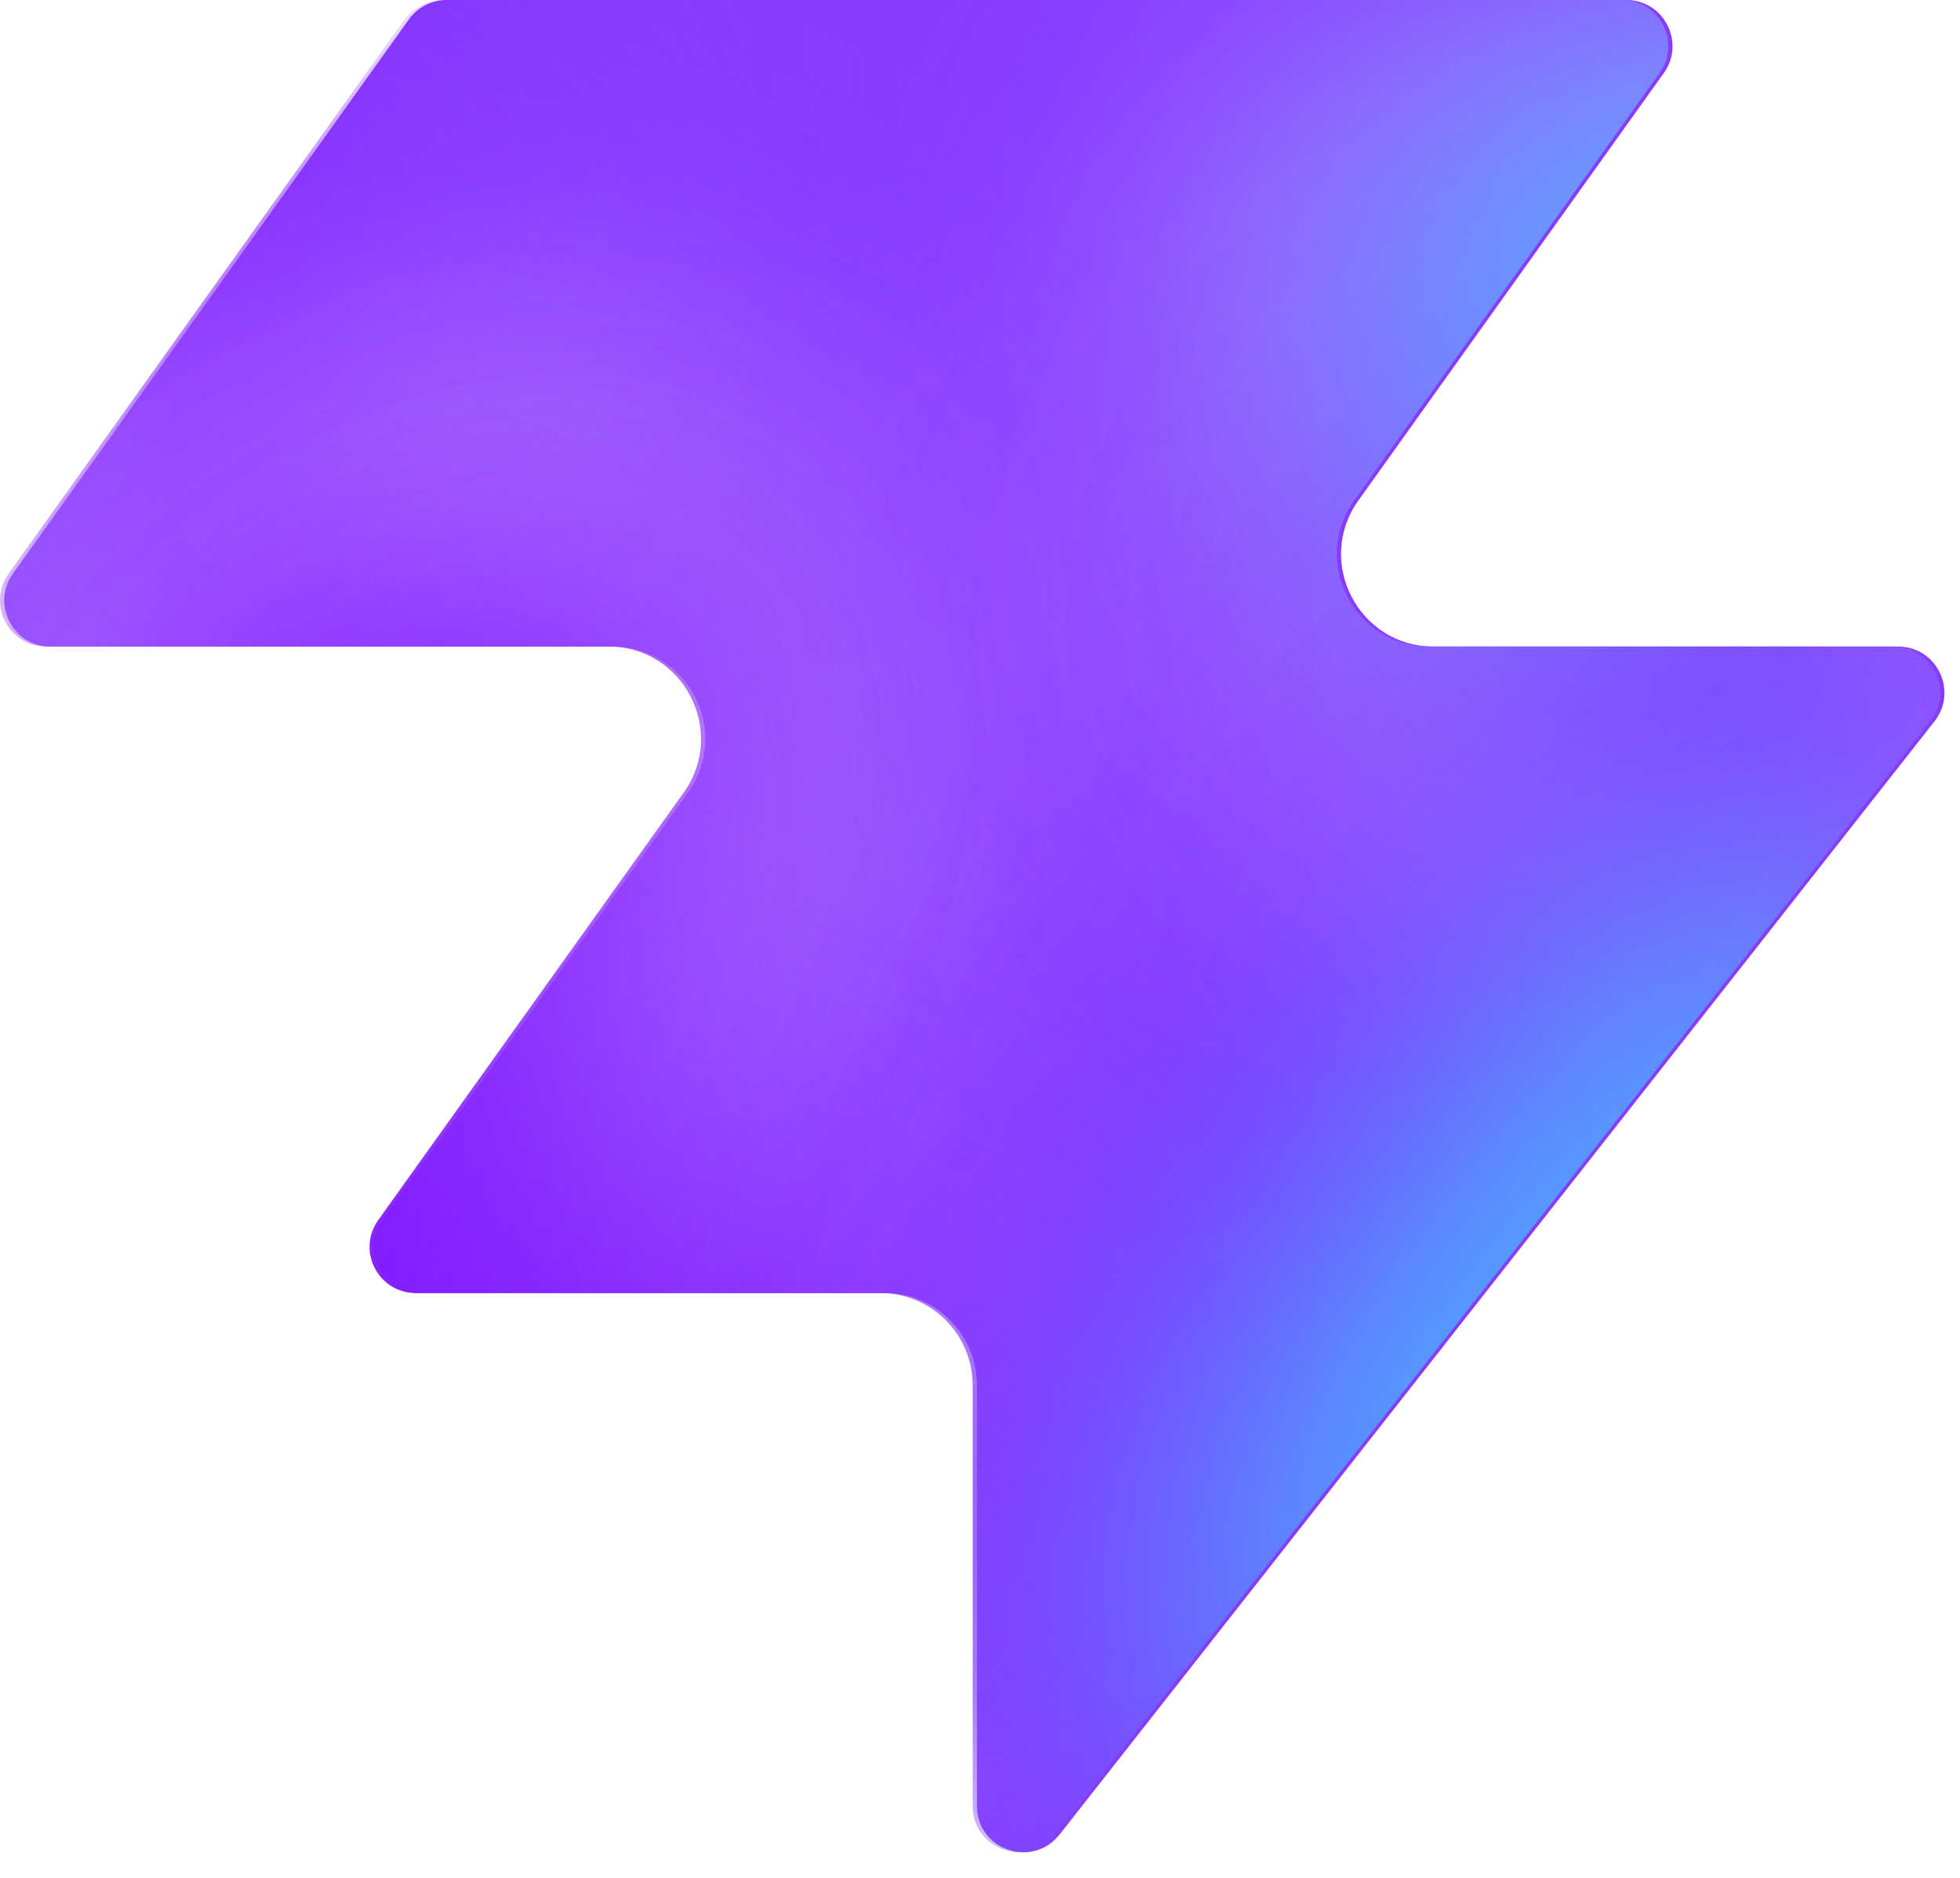
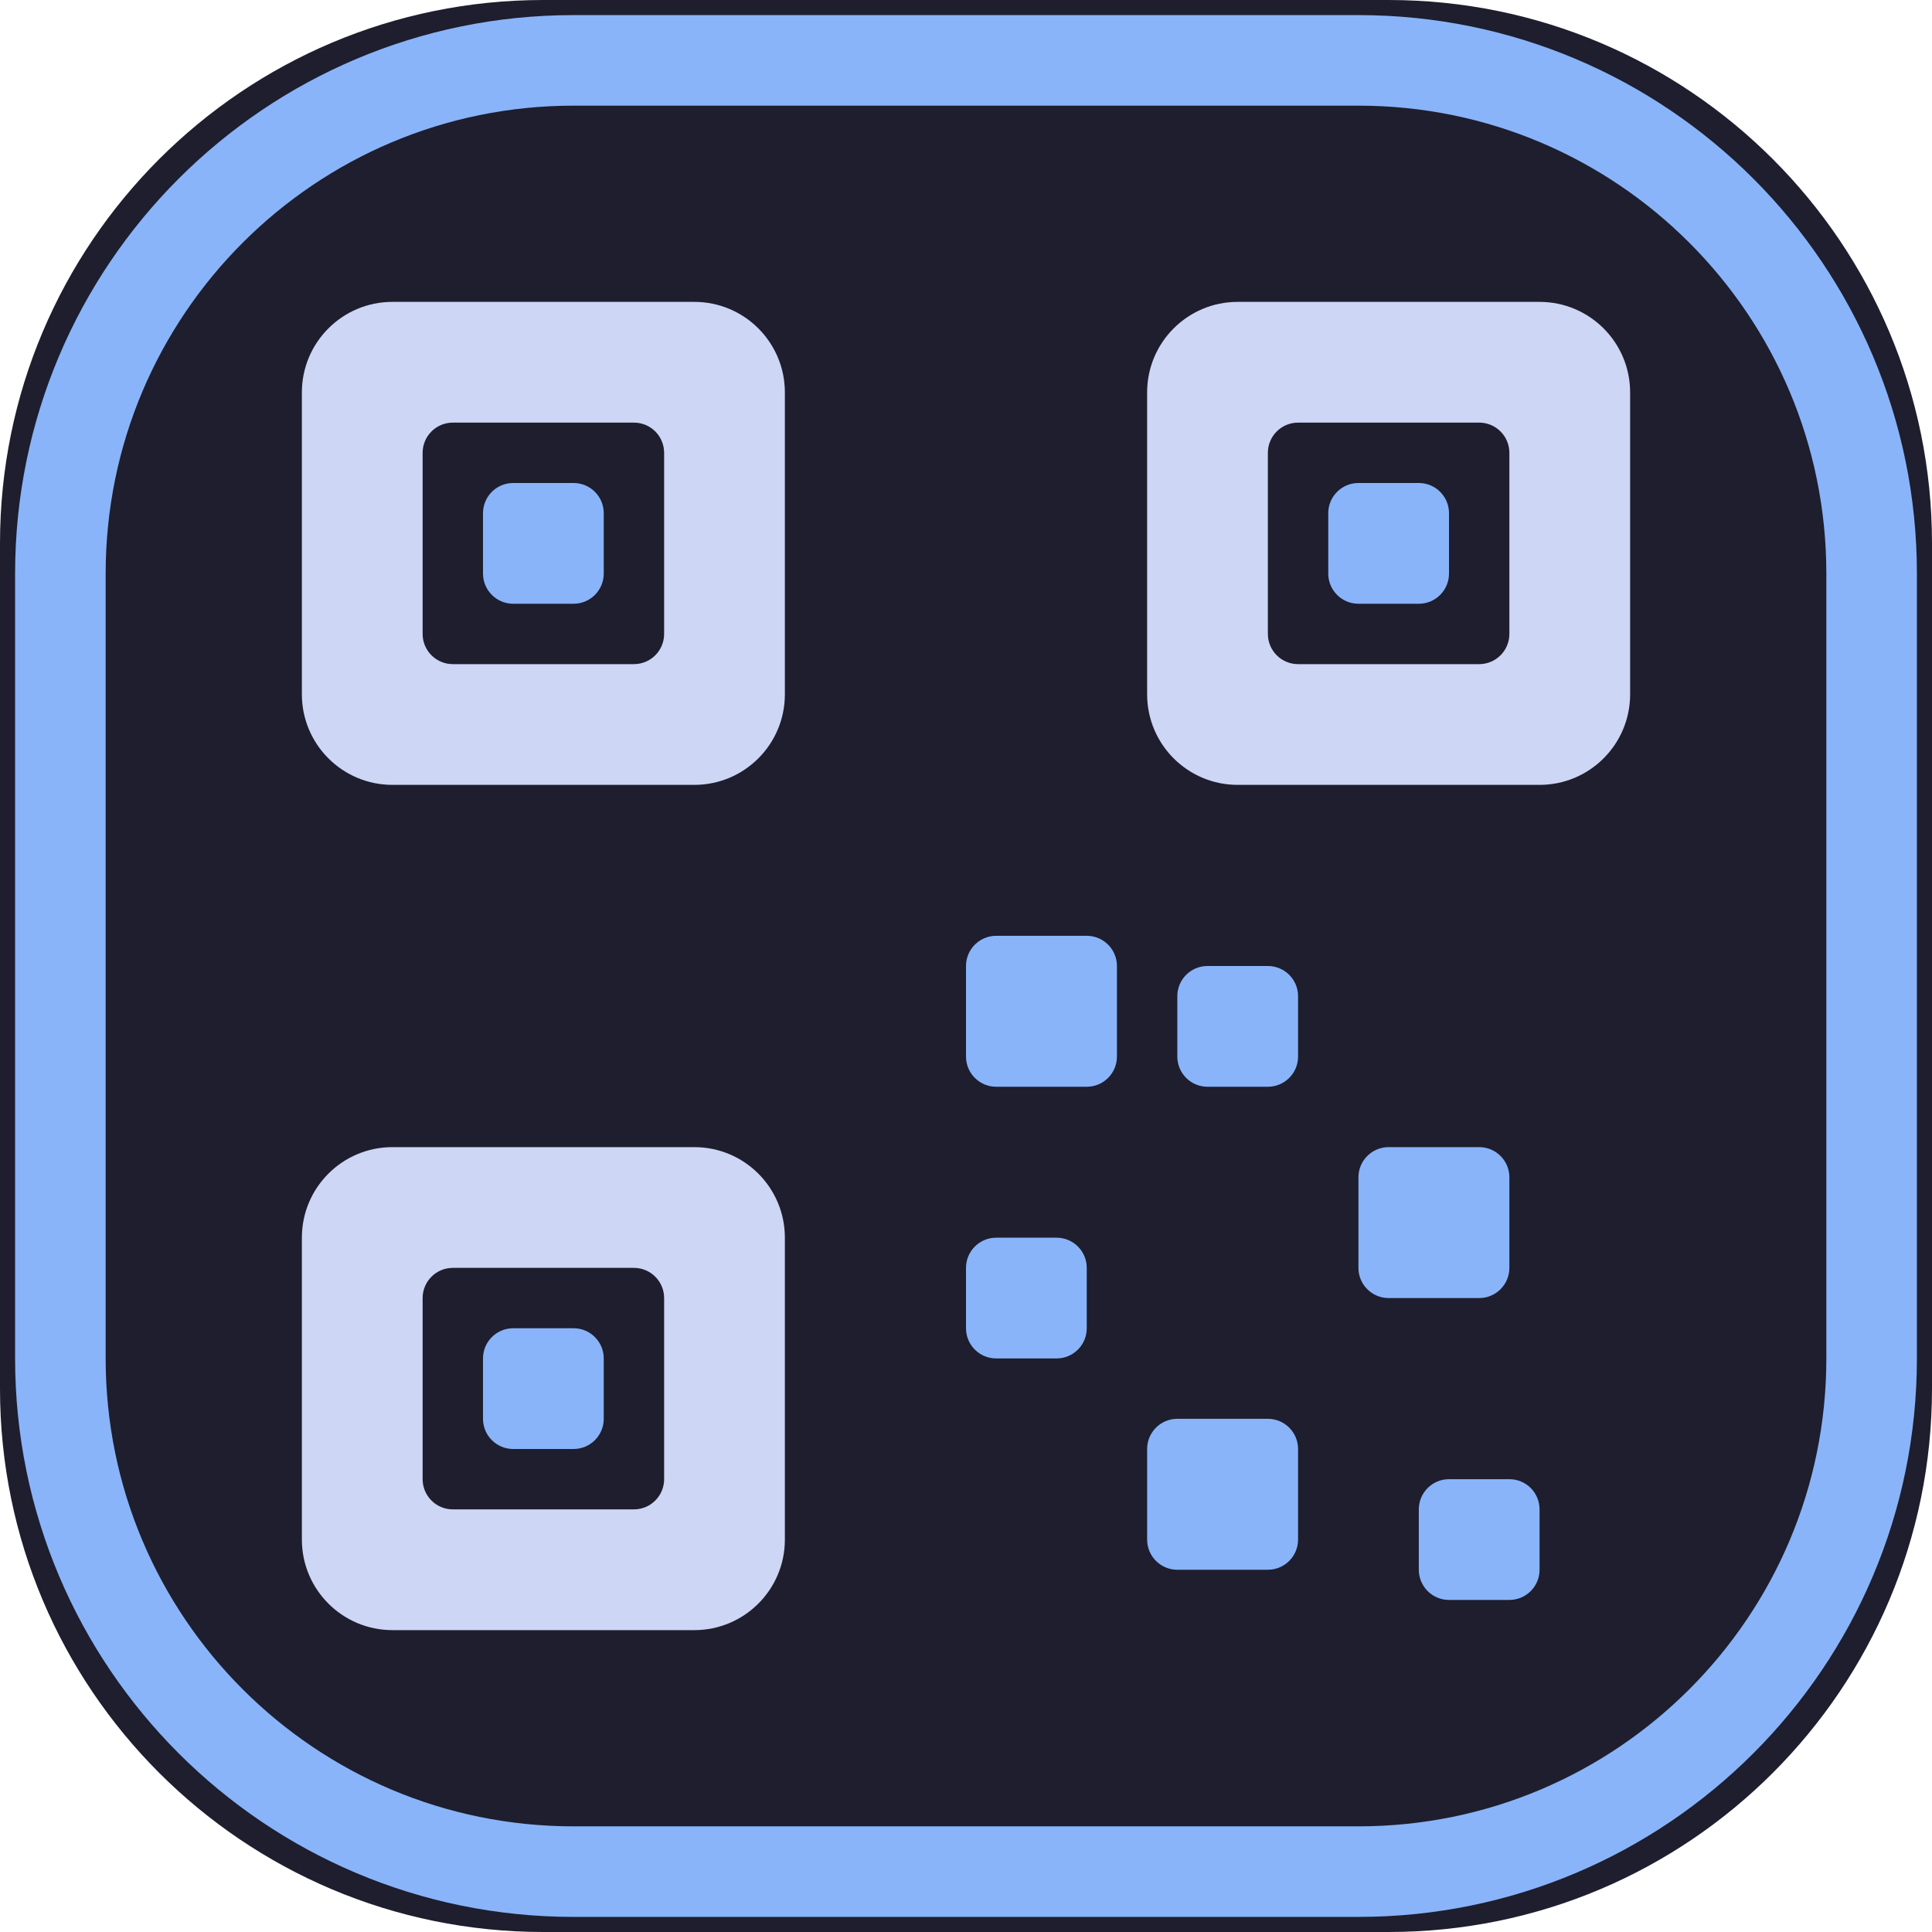
- <svg xmlns="http://www.w3.org/2000/svg" width="48" height="46" fill="none" viewBox="0 0 48 46">
-   <path fill="#863bff" d="M25.946 44.938c-.664.845-2.021.375-2.021-.698V33.937a2.26 2.26 0 0 0-2.262-2.262H10.287c-.92 0-1.456-1.04-.92-1.788l7.48-10.471c1.07-1.497 0-3.578-1.842-3.578H1.237c-.92 0-1.456-1.04-.92-1.788L10.013.474c.214-.297.556-.474.92-.474h28.894c.92 0 1.456 1.04.92 1.788l-7.48 10.471c-1.07 1.498 0 3.579 1.842 3.579h11.377c.943 0 1.473 1.088.89 1.83L25.947 44.94z" style="fill:#863bff;fill:color(display-p3 .525 .23 1);fill-opacity:1" />
-   <mask id="a" width="48" height="46" x="0" y="0" maskUnits="userSpaceOnUse" style="mask-type:alpha">
-     <path fill="#000" d="M25.842 44.938c-.664.844-2.021.375-2.021-.698V33.937a2.26 2.26 0 0 0-2.262-2.262H10.183c-.92 0-1.456-1.04-.92-1.788l7.48-10.471c1.07-1.498 0-3.579-1.842-3.579H1.133c-.92 0-1.456-1.04-.92-1.787L9.91.473c.214-.297.556-.474.92-.474h28.894c.92 0 1.456 1.04.92 1.788l-7.48 10.471c-1.07 1.498 0 3.578 1.842 3.578h11.377c.943 0 1.473 1.088.89 1.832L25.843 44.94z" style="fill:#000;fill-opacity:1" />
-   </mask>
-   <g mask="url(#a)">
-     <g filter="url(#b)">
-       <ellipse cx="5.508" cy="14.704" fill="#ede6ff" rx="5.508" ry="14.704" style="fill:#ede6ff;fill:color(display-p3 .927 .903 1);fill-opacity:1" transform="matrix(.00324 1 1 -.00324 -4.47 31.516)" />
-     </g>
-     <g filter="url(#c)">
-       <ellipse cx="10.399" cy="29.851" fill="#ede6ff" rx="10.399" ry="29.851" style="fill:#ede6ff;fill:color(display-p3 .927 .903 1);fill-opacity:1" transform="matrix(.00324 1 1 -.00324 -39.328 7.883)" />
-     </g>
-     <g filter="url(#d)">
-       <ellipse cx="5.508" cy="30.487" fill="#7e14ff" rx="5.508" ry="30.487" style="fill:#7e14ff;fill:color(display-p3 .492 .077 1);fill-opacity:1" transform="rotate(89.814 -25.913 -14.639)scale(1 -1)" />
-     </g>
-     <g filter="url(#e)">
-       <ellipse cx="5.508" cy="30.599" fill="#7e14ff" rx="5.508" ry="30.599" style="fill:#7e14ff;fill:color(display-p3 .492 .077 1);fill-opacity:1" transform="rotate(89.814 -32.644 -3.334)scale(1 -1)" />
-     </g>
-     <g filter="url(#f)">
-       <ellipse cx="5.508" cy="30.599" fill="#7e14ff" rx="5.508" ry="30.599" style="fill:#7e14ff;fill:color(display-p3 .492 .077 1);fill-opacity:1" transform="matrix(.00324 1 1 -.00324 -34.34 30.47)" />
-     </g>
-     <g filter="url(#g)">
-       <ellipse cx="14.072" cy="22.078" fill="#ede6ff" rx="14.072" ry="22.078" style="fill:#ede6ff;fill:color(display-p3 .927 .903 1);fill-opacity:1" transform="rotate(93.35 24.506 48.493)scale(-1 1)" />
-     </g>
-     <g filter="url(#h)">
-       <ellipse cx="3.47" cy="21.501" fill="#7e14ff" rx="3.47" ry="21.501" style="fill:#7e14ff;fill:color(display-p3 .492 .077 1);fill-opacity:1" transform="rotate(89.009 28.708 47.59)scale(-1 1)" />
-     </g>
-     <g filter="url(#i)">
-       <ellipse cx="3.47" cy="21.501" fill="#7e14ff" rx="3.47" ry="21.501" style="fill:#7e14ff;fill:color(display-p3 .492 .077 1);fill-opacity:1" transform="rotate(89.009 28.708 47.59)scale(-1 1)" />
-     </g>
-     <g filter="url(#j)">
-       <ellipse cx=".387" cy="8.972" fill="#7e14ff" rx="4.407" ry="29.108" style="fill:#7e14ff;fill:color(display-p3 .492 .077 1);fill-opacity:1" transform="rotate(39.51 .387 8.972)" />
-     </g>
-     <g filter="url(#k)">
-       <ellipse cx="47.523" cy="-6.092" fill="#7e14ff" rx="4.407" ry="29.108" style="fill:#7e14ff;fill:color(display-p3 .492 .077 1);fill-opacity:1" transform="rotate(37.892 47.523 -6.092)" />
-     </g>
-     <g filter="url(#l)">
-       <ellipse cx="41.412" cy="6.333" fill="#47bfff" rx="5.971" ry="9.665" style="fill:#47bfff;fill:color(display-p3 .28 .748 1);fill-opacity:1" transform="rotate(37.892 41.412 6.333)" />
-     </g>
-     <g filter="url(#m)">
-       <ellipse cx="-1.879" cy="38.332" fill="#7e14ff" rx="4.407" ry="29.108" style="fill:#7e14ff;fill:color(display-p3 .492 .077 1);fill-opacity:1" transform="rotate(37.892 -1.88 38.332)" />
-     </g>
-     <g filter="url(#n)">
-       <ellipse cx="-1.879" cy="38.332" fill="#7e14ff" rx="4.407" ry="29.108" style="fill:#7e14ff;fill:color(display-p3 .492 .077 1);fill-opacity:1" transform="rotate(37.892 -1.88 38.332)" />
-     </g>
-     <g filter="url(#o)">
-       <ellipse cx="35.651" cy="29.907" fill="#7e14ff" rx="4.407" ry="29.108" style="fill:#7e14ff;fill:color(display-p3 .492 .077 1);fill-opacity:1" transform="rotate(37.892 35.651 29.907)" />
-     </g>
-     <g filter="url(#p)">
-       <ellipse cx="38.418" cy="32.4" fill="#47bfff" rx="5.971" ry="15.297" style="fill:#47bfff;fill:color(display-p3 .28 .748 1);fill-opacity:1" transform="rotate(37.892 38.418 32.4)" />
-     </g>
+ <svg xmlns="http://www.w3.org/2000/svg" width="1024" height="1024" viewBox="0 0 64 64">
+   <rect width="64" height="64" rx="18" fill="#1e1e2e" />
+   <rect x="2" y="2" width="60" height="60" rx="17" fill="none" stroke="#89b4fa" stroke-width="3" />
+   <g fill="#cdd6f4">
+     <rect x="10" y="10" width="16" height="16" rx="3" />
+     <rect x="38" y="10" width="16" height="16" rx="3" />
+     <rect x="10" y="38" width="16" height="16" rx="3" />
  </g>
-   <defs>
-     <filter id="b" width="60.045" height="41.654" x="-19.77" y="16.149" color-interpolation-filters="sRGB" filterUnits="userSpaceOnUse">
-       <feFlood flood-opacity="0" result="BackgroundImageFix" />
-       <feBlend in="SourceGraphic" in2="BackgroundImageFix" result="shape" />
-       <feGaussianBlur result="effect1_foregroundBlur_2002_17158" stdDeviation="7.659" />
-     </filter>
-     <filter id="c" width="90.34" height="51.437" x="-54.613" y="-7.533" color-interpolation-filters="sRGB" filterUnits="userSpaceOnUse">
-       <feFlood flood-opacity="0" result="BackgroundImageFix" />
-       <feBlend in="SourceGraphic" in2="BackgroundImageFix" result="shape" />
-       <feGaussianBlur result="effect1_foregroundBlur_2002_17158" stdDeviation="7.659" />
-     </filter>
-     <filter id="d" width="79.355" height="29.4" x="-49.64" y="2.03" color-interpolation-filters="sRGB" filterUnits="userSpaceOnUse">
-       <feFlood flood-opacity="0" result="BackgroundImageFix" />
-       <feBlend in="SourceGraphic" in2="BackgroundImageFix" result="shape" />
-       <feGaussianBlur result="effect1_foregroundBlur_2002_17158" stdDeviation="4.596" />
-     </filter>
-     <filter id="e" width="79.579" height="29.4" x="-45.045" y="20.029" color-interpolation-filters="sRGB" filterUnits="userSpaceOnUse">
-       <feFlood flood-opacity="0" result="BackgroundImageFix" />
-       <feBlend in="SourceGraphic" in2="BackgroundImageFix" result="shape" />
-       <feGaussianBlur result="effect1_foregroundBlur_2002_17158" stdDeviation="4.596" />
-     </filter>
-     <filter id="f" width="79.579" height="29.4" x="-43.513" y="21.178" color-interpolation-filters="sRGB" filterUnits="userSpaceOnUse">
-       <feFlood flood-opacity="0" result="BackgroundImageFix" />
-       <feBlend in="SourceGraphic" in2="BackgroundImageFix" result="shape" />
-       <feGaussianBlur result="effect1_foregroundBlur_2002_17158" stdDeviation="4.596" />
-     </filter>
-     <filter id="g" width="74.749" height="58.852" x="15.756" y="-17.901" color-interpolation-filters="sRGB" filterUnits="userSpaceOnUse">
-       <feFlood flood-opacity="0" result="BackgroundImageFix" />
-       <feBlend in="SourceGraphic" in2="BackgroundImageFix" result="shape" />
-       <feGaussianBlur result="effect1_foregroundBlur_2002_17158" stdDeviation="7.659" />
-     </filter>
-     <filter id="h" width="61.377" height="25.362" x="23.548" y="2.284" color-interpolation-filters="sRGB" filterUnits="userSpaceOnUse">
-       <feFlood flood-opacity="0" result="BackgroundImageFix" />
-       <feBlend in="SourceGraphic" in2="BackgroundImageFix" result="shape" />
-       <feGaussianBlur result="effect1_foregroundBlur_2002_17158" stdDeviation="4.596" />
-     </filter>
-     <filter id="i" width="61.377" height="25.362" x="23.548" y="2.284" color-interpolation-filters="sRGB" filterUnits="userSpaceOnUse">
-       <feFlood flood-opacity="0" result="BackgroundImageFix" />
-       <feBlend in="SourceGraphic" in2="BackgroundImageFix" result="shape" />
-       <feGaussianBlur result="effect1_foregroundBlur_2002_17158" stdDeviation="4.596" />
-     </filter>
-     <filter id="j" width="56.045" height="63.649" x="-27.636" y="-22.853" color-interpolation-filters="sRGB" filterUnits="userSpaceOnUse">
-       <feFlood flood-opacity="0" result="BackgroundImageFix" />
-       <feBlend in="SourceGraphic" in2="BackgroundImageFix" result="shape" />
-       <feGaussianBlur result="effect1_foregroundBlur_2002_17158" stdDeviation="4.596" />
-     </filter>
-     <filter id="k" width="54.814" height="64.646" x="20.116" y="-38.415" color-interpolation-filters="sRGB" filterUnits="userSpaceOnUse">
-       <feFlood flood-opacity="0" result="BackgroundImageFix" />
-       <feBlend in="SourceGraphic" in2="BackgroundImageFix" result="shape" />
-       <feGaussianBlur result="effect1_foregroundBlur_2002_17158" stdDeviation="4.596" />
-     </filter>
-     <filter id="l" width="33.541" height="35.313" x="24.641" y="-11.323" color-interpolation-filters="sRGB" filterUnits="userSpaceOnUse">
-       <feFlood flood-opacity="0" result="BackgroundImageFix" />
-       <feBlend in="SourceGraphic" in2="BackgroundImageFix" result="shape" />
-       <feGaussianBlur result="effect1_foregroundBlur_2002_17158" stdDeviation="4.596" />
-     </filter>
-     <filter id="m" width="54.814" height="64.646" x="-29.286" y="6.009" color-interpolation-filters="sRGB" filterUnits="userSpaceOnUse">
-       <feFlood flood-opacity="0" result="BackgroundImageFix" />
-       <feBlend in="SourceGraphic" in2="BackgroundImageFix" result="shape" />
-       <feGaussianBlur result="effect1_foregroundBlur_2002_17158" stdDeviation="4.596" />
-     </filter>
-     <filter id="n" width="54.814" height="64.646" x="-29.286" y="6.009" color-interpolation-filters="sRGB" filterUnits="userSpaceOnUse">
-       <feFlood flood-opacity="0" result="BackgroundImageFix" />
-       <feBlend in="SourceGraphic" in2="BackgroundImageFix" result="shape" />
-       <feGaussianBlur result="effect1_foregroundBlur_2002_17158" stdDeviation="4.596" />
-     </filter>
-     <filter id="o" width="54.814" height="64.646" x="8.244" y="-2.416" color-interpolation-filters="sRGB" filterUnits="userSpaceOnUse">
-       <feFlood flood-opacity="0" result="BackgroundImageFix" />
-       <feBlend in="SourceGraphic" in2="BackgroundImageFix" result="shape" />
-       <feGaussianBlur result="effect1_foregroundBlur_2002_17158" stdDeviation="4.596" />
-     </filter>
-     <filter id="p" width="39.409" height="43.623" x="18.713" y="10.588" color-interpolation-filters="sRGB" filterUnits="userSpaceOnUse">
-       <feFlood flood-opacity="0" result="BackgroundImageFix" />
-       <feBlend in="SourceGraphic" in2="BackgroundImageFix" result="shape" />
-       <feGaussianBlur result="effect1_foregroundBlur_2002_17158" stdDeviation="4.596" />
-     </filter>
-   </defs>
+   <g fill="#1e1e2e">
+     <rect x="14" y="14" width="8" height="8" rx="1" />
+     <rect x="42" y="14" width="8" height="8" rx="1" />
+     <rect x="14" y="42" width="8" height="8" rx="1" />
+   </g>
+   <g fill="#89b4fa">
+     <rect x="16" y="16" width="4" height="4" rx="1" />
+     <rect x="44" y="16" width="4" height="4" rx="1" />
+     <rect x="16" y="44" width="4" height="4" rx="1" />
+     <rect x="32" y="31" width="5" height="5" rx="1" />
+     <rect x="39" y="32" width="4" height="4" rx="1" />
+     <rect x="45" y="38" width="5" height="5" rx="1" />
+     <rect x="32" y="41" width="4" height="4" rx="1" />
+     <rect x="38" y="47" width="5" height="5" rx="1" />
+     <rect x="47" y="49" width="4" height="4" rx="1" />
+   </g>
</svg>
